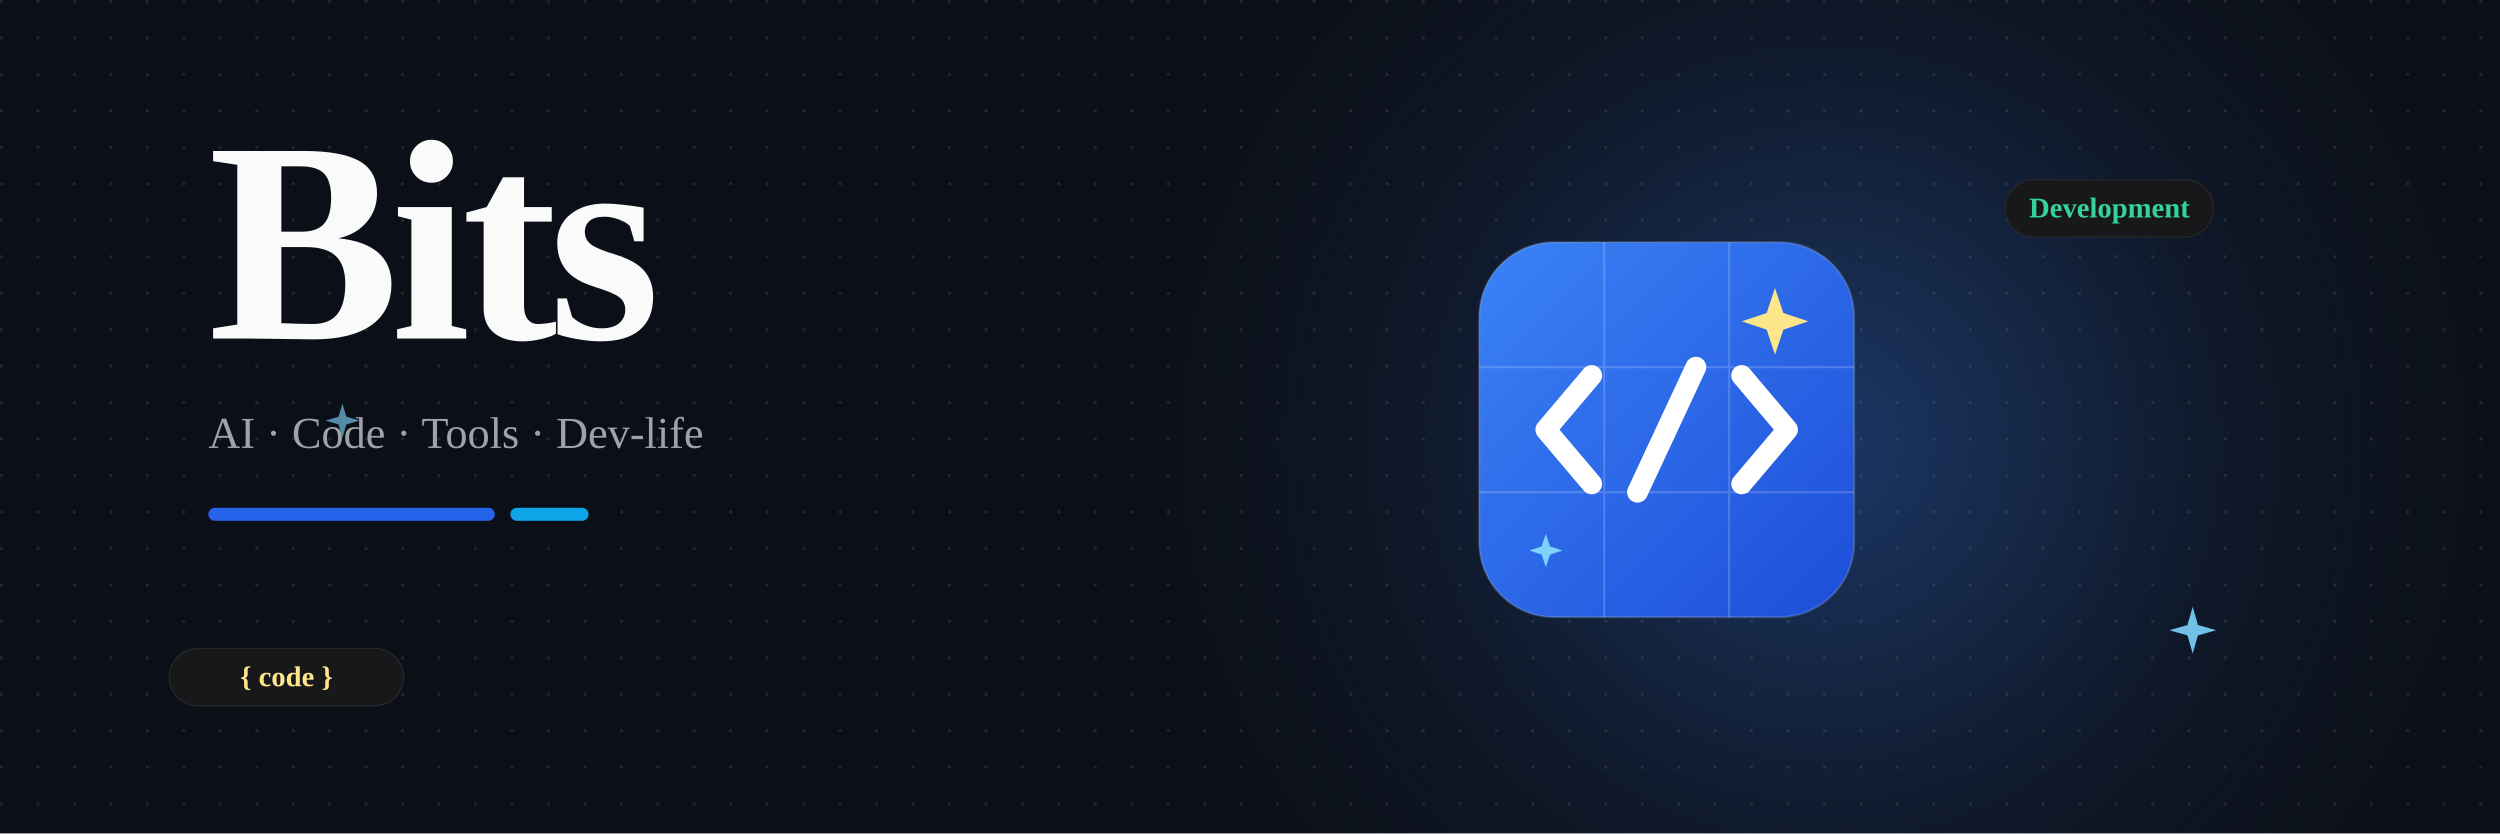
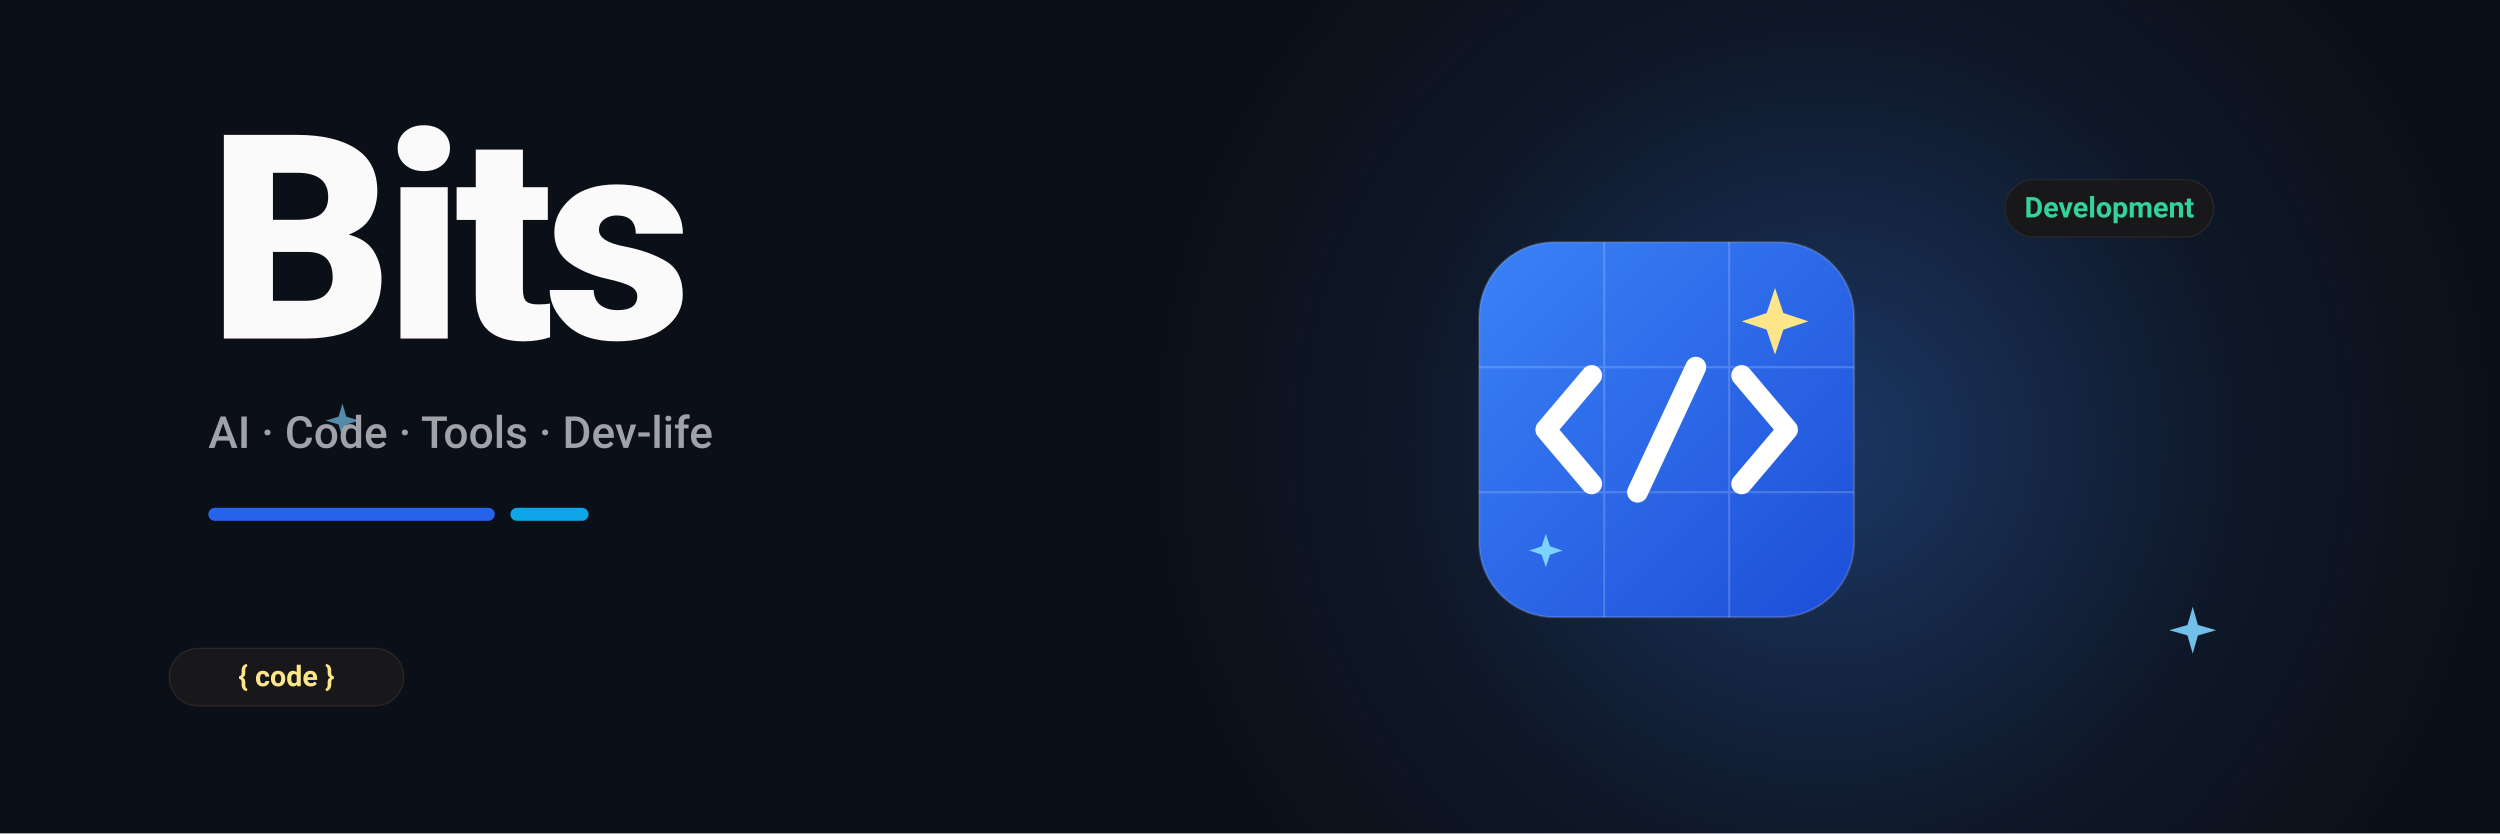
- <svg xmlns="http://www.w3.org/2000/svg" width="1920" height="640" viewBox="0 0 1920 640">
+ <svg xmlns="http://www.w3.org/2000/svg" width="1920" height="640" viewBox="0 0 1920 640" font-family="Onest, system-ui, -apple-system, Segoe UI, Roboto, sans-serif">
  <defs>
-     <pattern id="grid" x="0" y="0" width="28" height="28" patternUnits="userSpaceOnUse">
-       <circle cx="1.2" cy="1.2" r="1.2" fill="#27272A" />
-     </pattern>
    <radialGradient id="glow-blue" cx="50%" cy="50%" r="50%">
      <stop offset="0%" stop-color="#3B82F6" stop-opacity="0.35" />
      <stop offset="60%" stop-color="#3B82F6" stop-opacity="0.08" />
      <stop offset="100%" stop-color="#3B82F6" stop-opacity="0" />
    </radialGradient>
    <linearGradient id="tile-blue" x1="0" y1="0" x2="1" y2="1">
      <stop offset="0%" stop-color="#3B82F6" />
      <stop offset="100%" stop-color="#1D4ED8" />
    </linearGradient>
  </defs>
  <rect width="1920" height="640" fill="#0B0F17" />
-   <rect width="1920" height="640" fill="url(#grid)" />
  <circle cx="1400" cy="340" r="520" fill="url(#glow-blue)" opacity="1" />
  <g font-size="22" font-weight="600">
    <g transform="translate(1620,160)">
      <rect x="-80" y="-22" width="160" height="44" rx="22" fill="#18181B" stroke="#27272A" />
      <text text-anchor="middle" dy="7" fill="#34D399">Development</text>
    </g>
    <g transform="translate(220,520)">
      <rect x="-90" y="-22" width="180" height="44" rx="22" fill="#18181B" stroke="#27272A" />
      <text text-anchor="middle" dy="7" fill="#FDE68A">{ code }</text>
    </g>
  </g>
  <g opacity="0.9">
    <path d="M1680 480 l4 -14 l4 14 l14 4 l-14 4 l-4 14 l-4 -14 l-14 -4 z" fill="#7DD3FC" />
    <path d="M260 320 l3 -10 l3 10 l10 3 l-10 3 l-3 10 l-3 -10 l-10 -3 z" fill="#7DD3FC" opacity="0.7" />
  </g>
  <g transform="translate(1280,330) scale(1.6)">
    <g>
      <rect x="-90" y="-90" width="180" height="180" rx="36" fill="url(#tile-blue)" />
      <rect x="-90" y="-90" width="180" height="180" rx="36" fill="none" stroke="#fff" stroke-opacity="0.16" />
      <g opacity="0.18" stroke="#fff" stroke-width="1">
        <line x1="-90" y1="-30" x2="90" y2="-30" />
        <line x1="-90" y1="30" x2="90" y2="30" />
        <line x1="-30" y1="-90" x2="-30" y2="90" />
        <line x1="30" y1="-90" x2="30" y2="90" />
      </g>
      <g fill="none" stroke="#fff" stroke-width="10" stroke-linecap="round" stroke-linejoin="round">
        <polyline points="-36,-26 -58,0 -36,26" />
        <polyline points="36,-26 58,0 36,26" />
        <line x1="14" y1="-30" x2="-14" y2="30" />
      </g>
      <g transform="translate(52,-52)" fill="#FDE68A">
        <path d="M0 -16 L4 -4 L16 0 L4 4 L0 16 L-4 4 L-16 0 L-4 -4 Z" />
      </g>
      <g transform="translate(-58,58)" fill="#7DD3FC">
        <path d="M0 -8 L2 -2 L8 0 L2 2 L0 8 L-2 2 L-8 0 L-2 -2 Z" />
      </g>
    </g>
  </g>
  <g transform="translate(160,260)">
    <text font-weight="800" font-size="220" letter-spacing="-6.6" fill="#FAFAFA">Bits</text>
    <text y="84" font-weight="500" font-size="34" fill="#A1A1AA">AI · Code · Tools · Dev-life</text>
    <g transform="translate(0,130)">
      <rect x="0" y="0" width="220" height="10" rx="5" fill="#2563EB" />
      <rect x="232" y="0" width="60" height="10" rx="5" fill="#0EA5E9" />
    </g>
  </g>
</svg>
